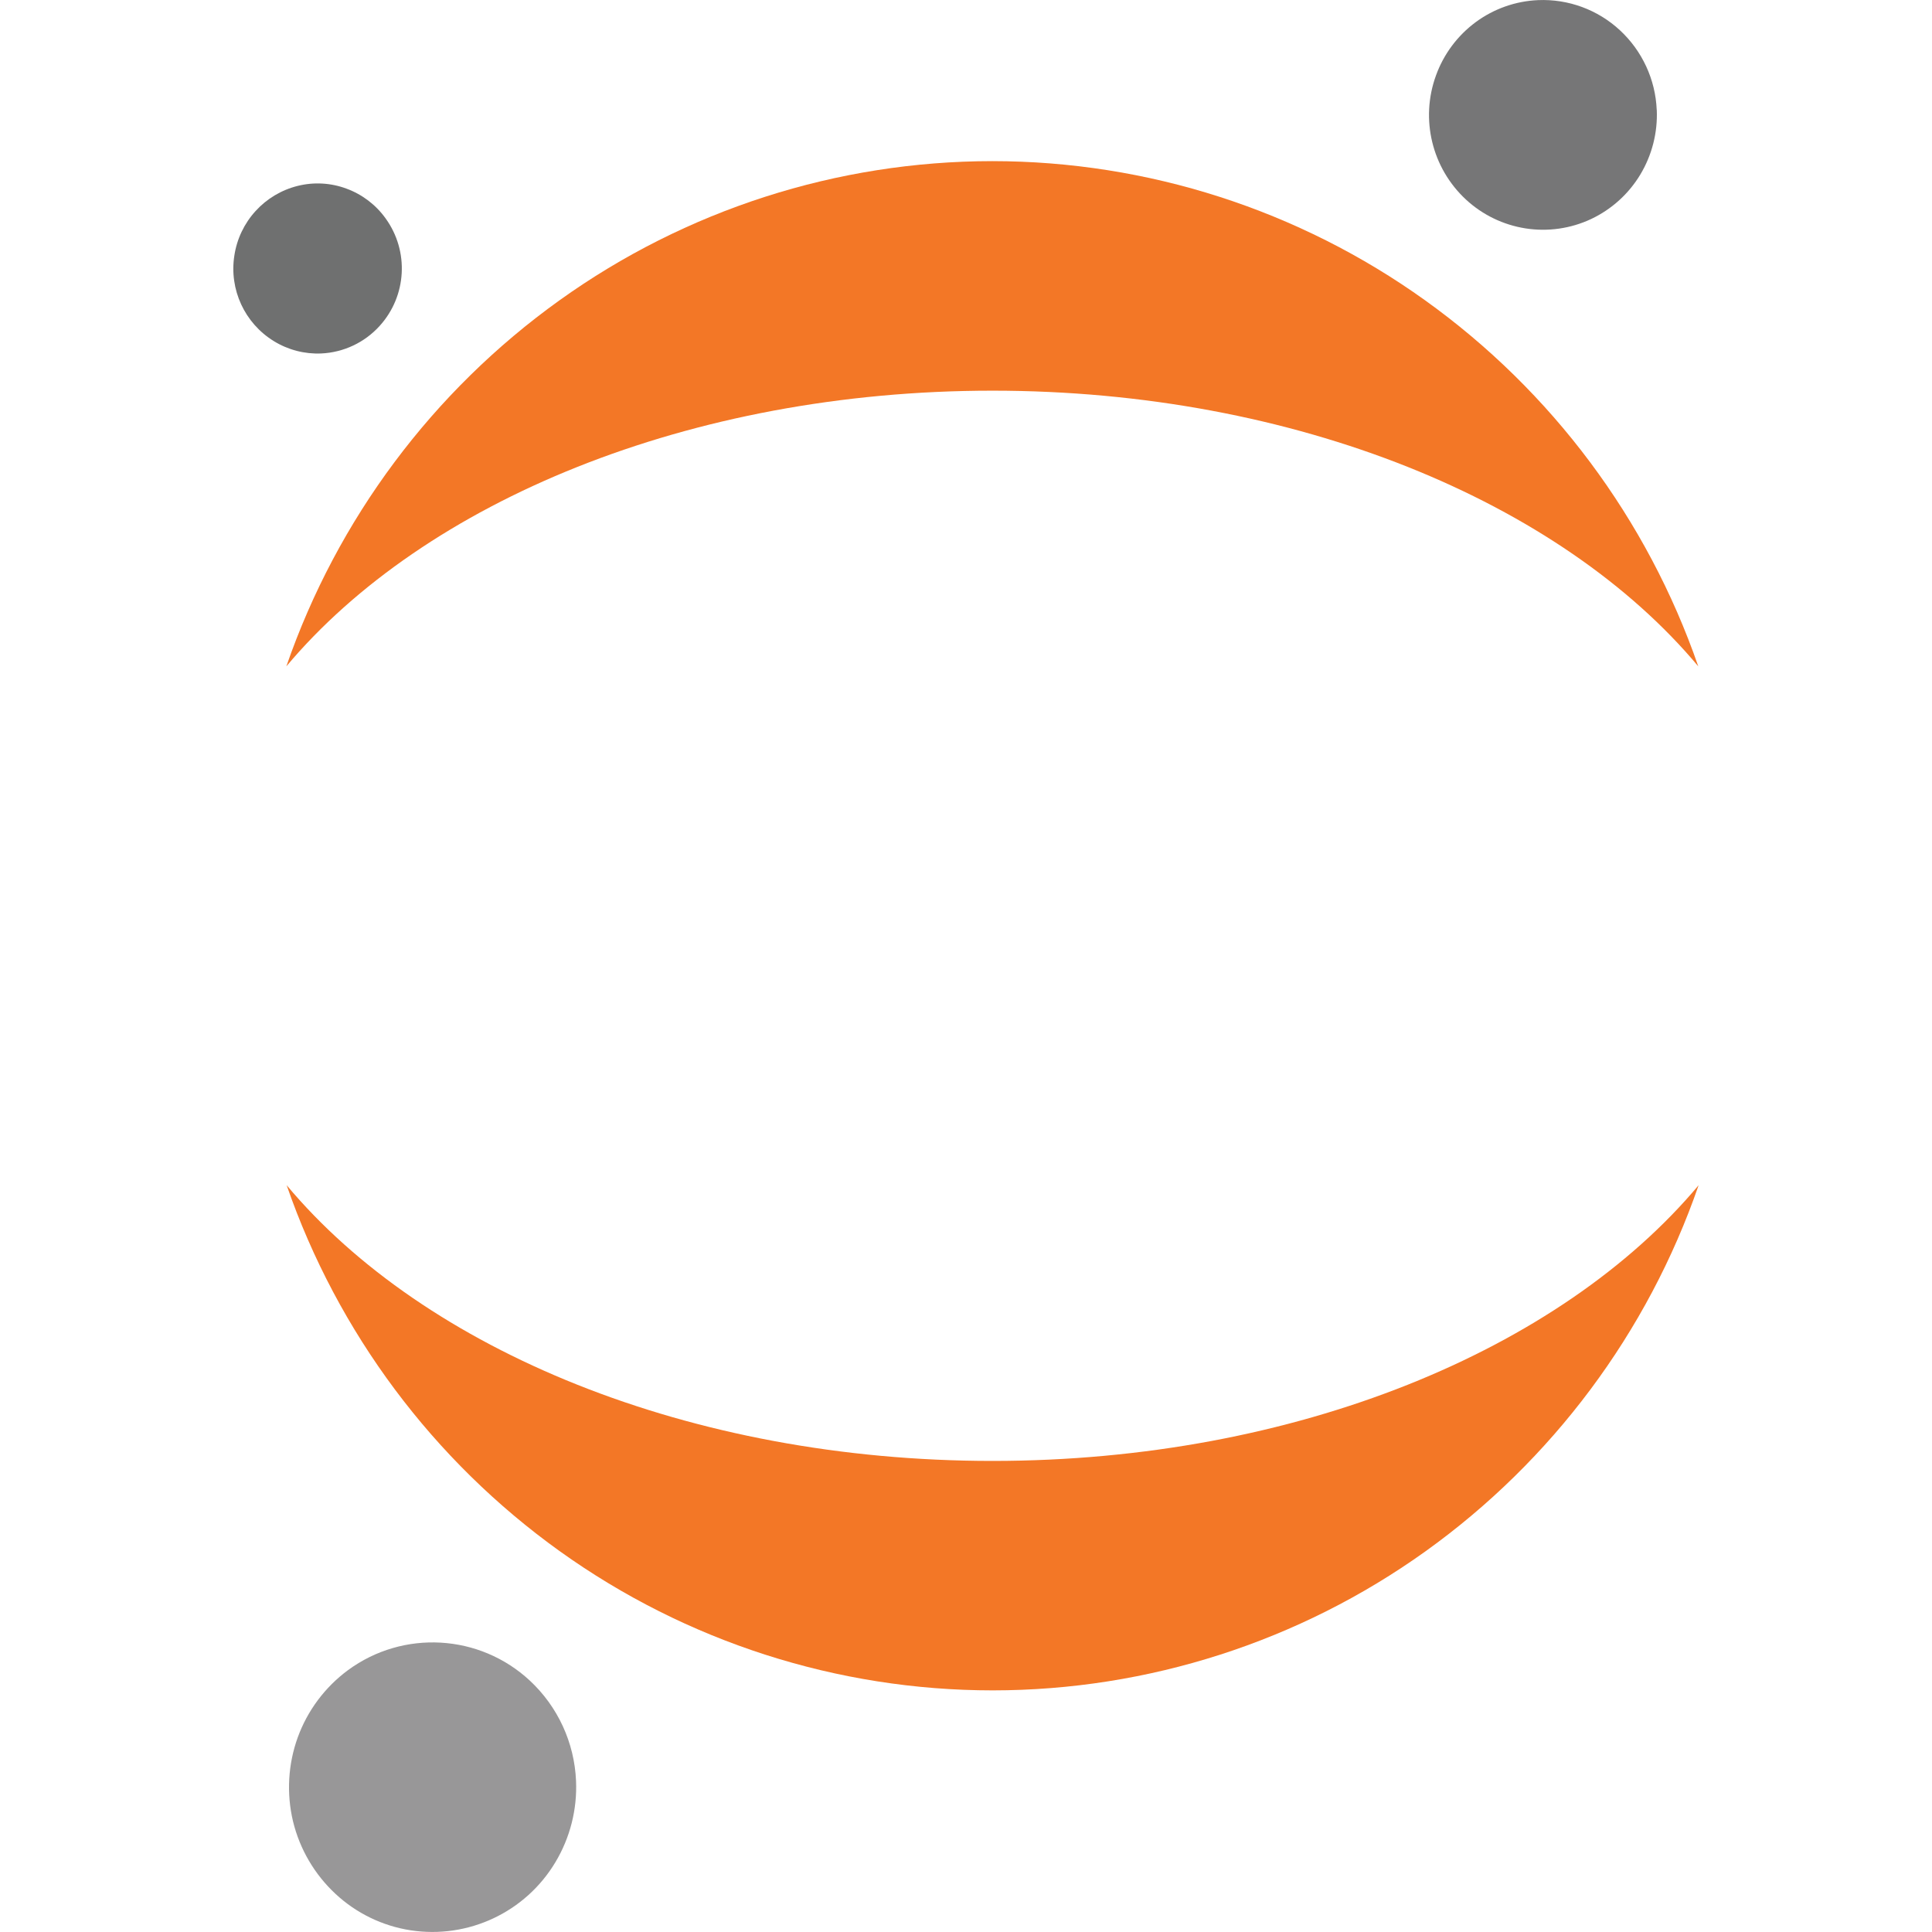
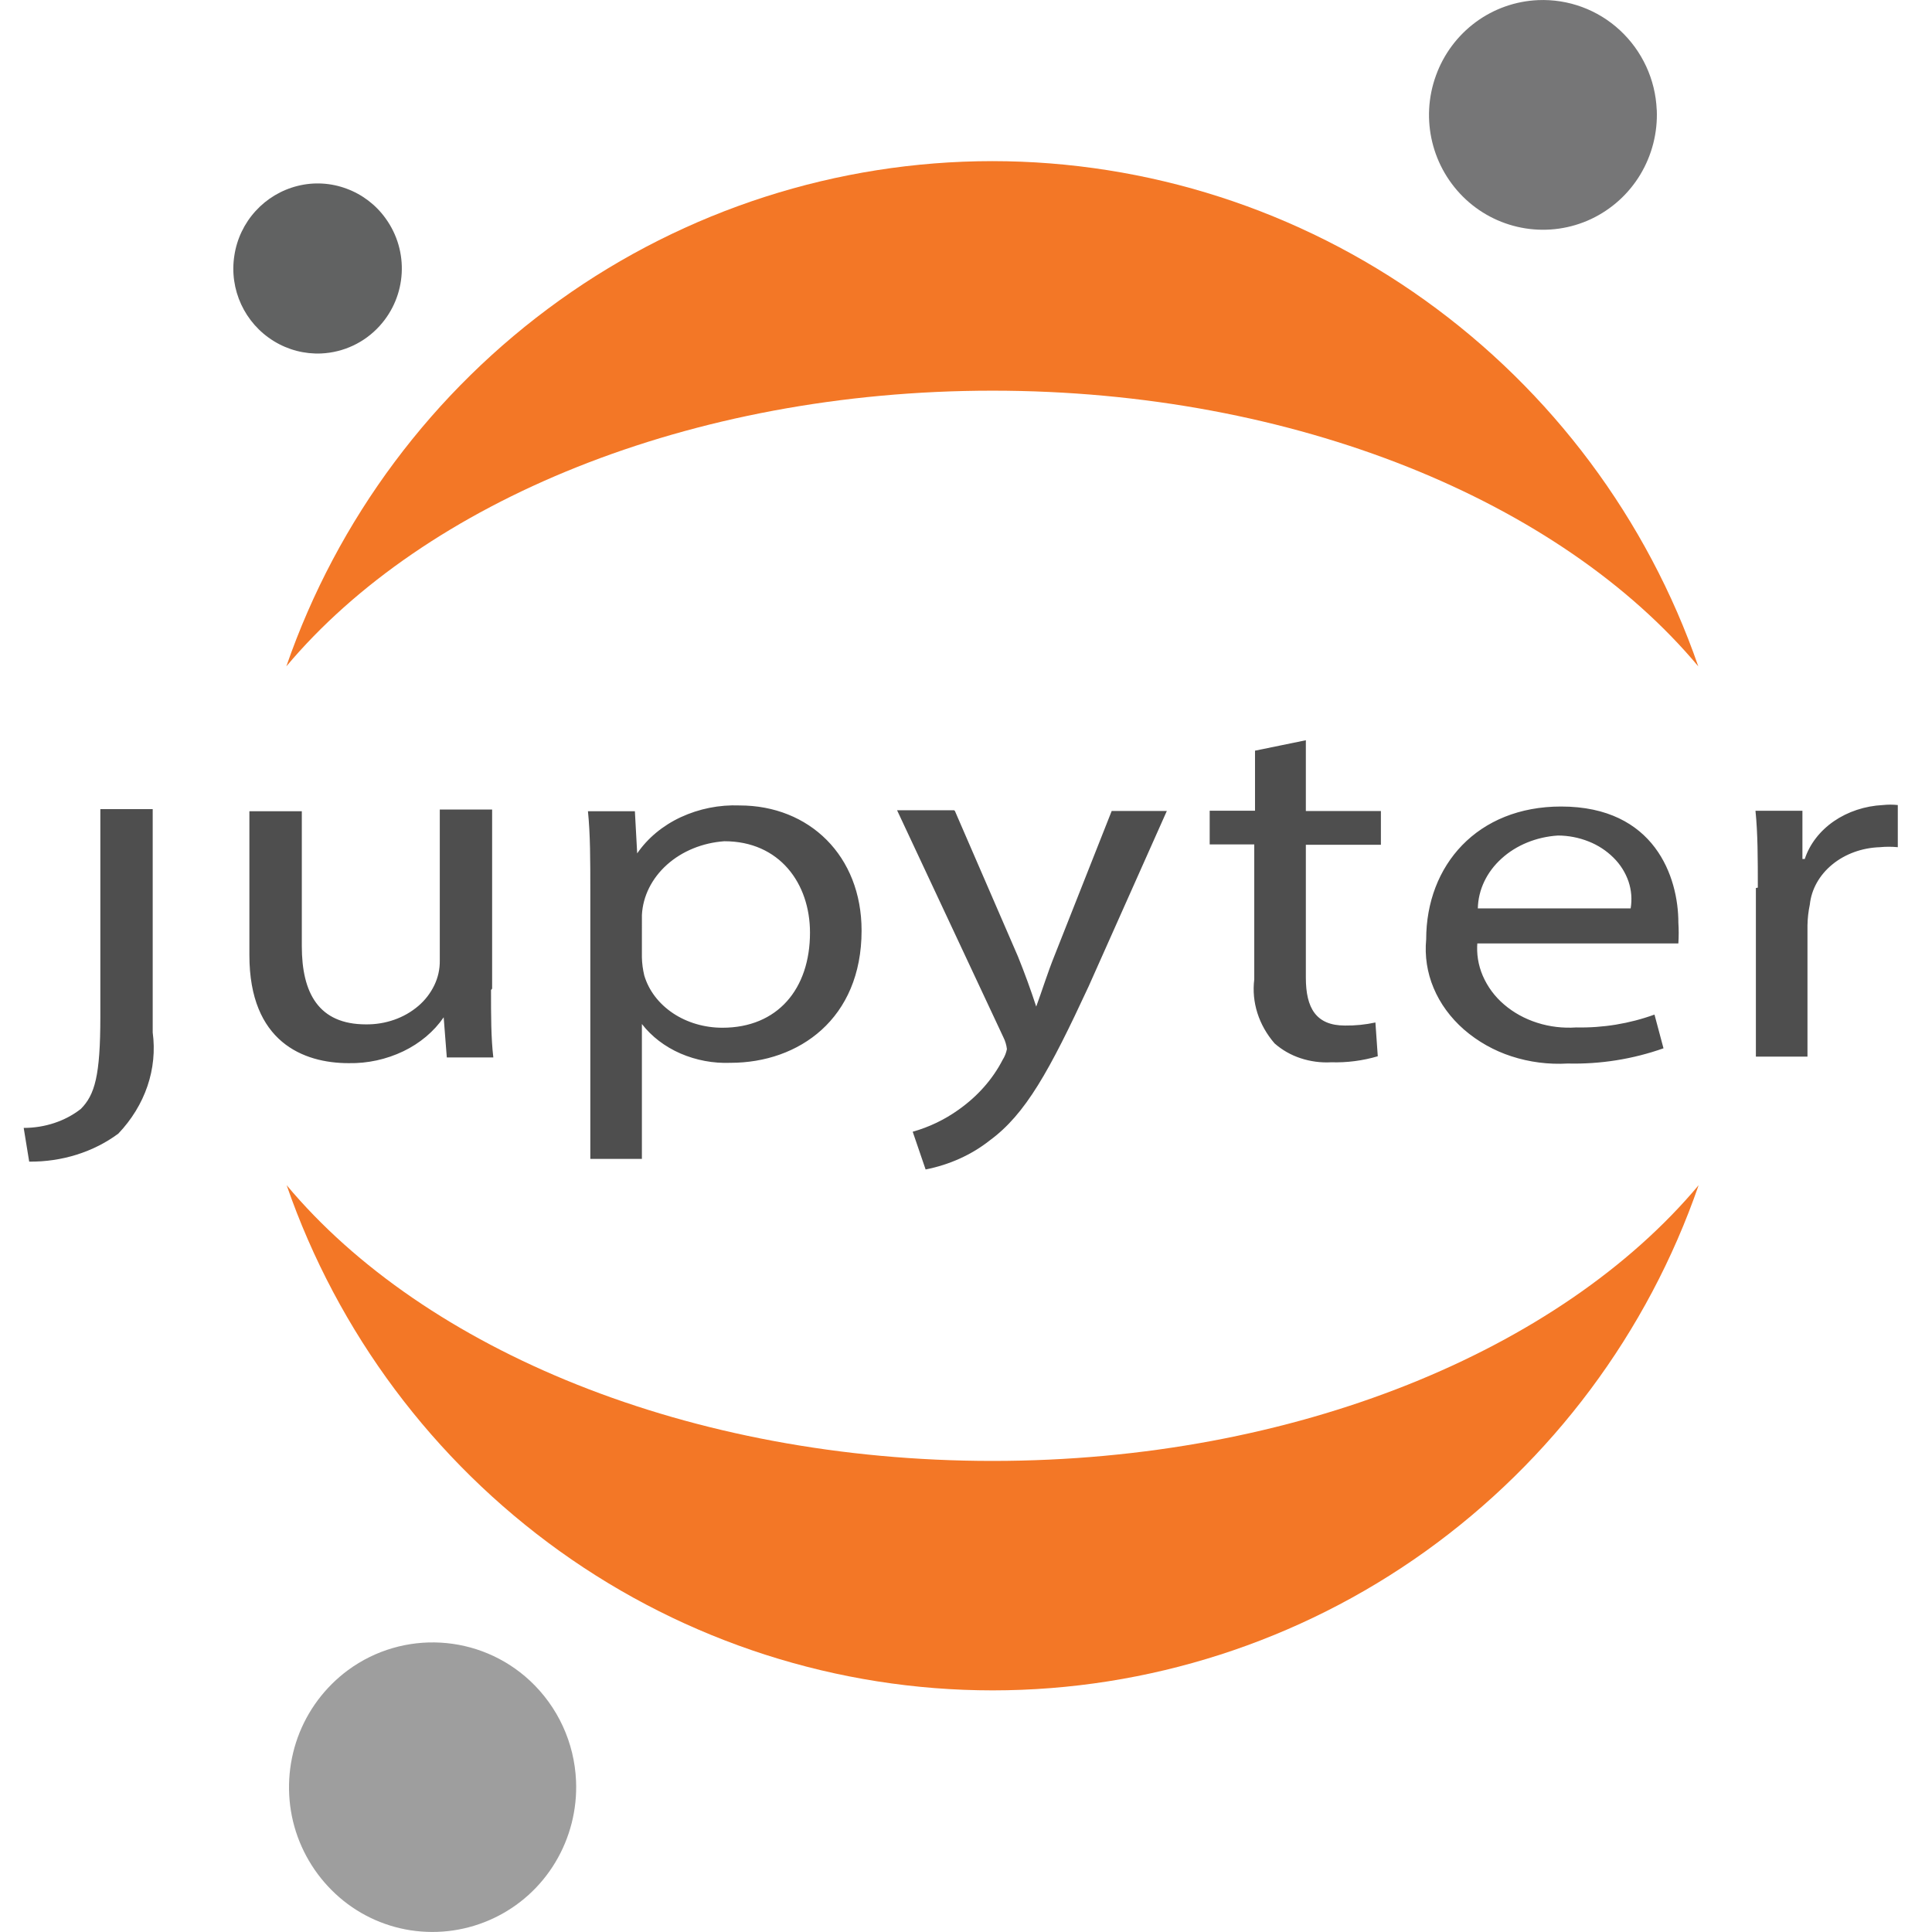
<svg xmlns="http://www.w3.org/2000/svg" viewBox="0 0 128 128">
+   <path d="M6.648 67.352c0 3.91-.363 5.183-1.296 6.12-1.036.81-2.383 1.255-3.782 1.255l.364 2.234c2.164.023 4.265-.637 5.906-1.856.883-.93 1.539-2 1.93-3.152a7.79 7.79 0 00.347-3.55V53.608H6.648zm0 0M32.531 65.59c0 1.676 0 3.172.153 4.469h-3.082l-.207-2.66c-.645.94-1.567 1.718-2.672 2.25a8.055 8.055 0 01-3.621.788c-3.004 0-6.579-1.406-6.579-7.148v-9.543h3.473v8.938c0 3.105 1.113 5.183 4.246 5.183a5.472 5.472 0 001.883-.308 4.993 4.993 0 001.594-.914 4.197 4.197 0 001.058-1.375 3.638 3.638 0 00.36-1.625V53.633h3.468V65.5zm0 0M39.11 59.063c0-2.079 0-3.778-.157-5.317h3.11l.152 2.793c.695-1.012 1.691-1.84 2.887-2.398A8.493 8.493 0 0149 53.363c4.613 0 8.082 3.332 8.082 8.29 0 5.855-4.168 8.761-8.676 8.761a7.606 7.606 0 01-3.332-.621c-1.027-.45-1.906-1.121-2.547-1.95v8.938H39.11zm3.417 4.355c.008.406.063.812.157 1.207.293.992.96 1.871 1.898 2.5s2.094.965 3.281.965c3.653 0 5.801-2.57 5.801-6.3 0-3.263-2.02-6.056-5.672-6.056-1.445.102-2.797.653-3.804 1.555-1.004.902-1.598 2.086-1.66 3.336zm0 0M63.266 53.73l4.172 9.63a50.836 50.836 0 011.214 3.328c.364-.981.75-2.235 1.22-3.395l3.78-9.563h3.653l-5.18 11.618c-2.59 5.586-4.172 8.468-6.555 10.21-1.199.95-2.664 1.61-4.246 1.922l-.855-2.5a9.76 9.76 0 003.031-1.453c1.262-.89 2.266-2.023 2.926-3.308a2.05 2.05 0 00.285-.715 2.342 2.342 0 00-.234-.781l-7.043-15.04h3.78zm0 0M86.516 49.043v4.691h4.972v2.235h-4.972v8.804c0 2.012.675 3.172 2.59 3.172a8.95 8.95 0 002.019-.203l.156 2.238a9.845 9.845 0 01-3.082.399 5.507 5.507 0 01-2.035-.27 4.921 4.921 0 01-1.719-.98c-1.054-1.219-1.535-2.734-1.347-4.246v-8.938h-2.953v-2.234h3.003v-3.977zm0 0M97.883 62.418c-.07.758.05 1.52.355 2.23a5.218 5.218 0 001.407 1.899c.625.539 1.375.953 2.203 1.215.824.265 1.71.367 2.586.308a14.312 14.312 0 005.18-.851l.597 2.234a17.75 17.75 0 01-6.344 1.008c-1.27.074-2.539-.09-3.726-.477a9.07 9.07 0 01-3.153-1.777c-.89-.781-1.578-1.719-2.008-2.75a6.664 6.664 0 01-.492-3.219c0-4.918 3.395-8.804 8.938-8.804 6.215 0 7.77 4.691 7.77 7.687.03.461.03.922 0 1.383H97.804zm10.152-2.234a3.67 3.67 0 00-.144-1.79 4.075 4.075 0 00-.993-1.57 4.844 4.844 0 00-1.656-1.078 5.534 5.534 0 00-2.023-.39c-1.422.09-2.758.632-3.739 1.527-.984.89-1.543 2.066-1.57 3.3zm0 0M116.46 58.809c0-1.918 0-3.575-.155-5.094h3.11v3.195h.155c.325-.984 1-1.86 1.926-2.5.93-.64 2.067-1.015 3.254-1.074.324-.035.656-.035.984 0v2.793a6.071 6.071 0 00-1.191 0c-1.176.039-2.297.445-3.148 1.144-.856.7-1.383 1.645-1.489 2.653-.097.46-.148.922-.156 1.386v8.692h-3.418V58.832zm0 0" fill="#4e4e4e" />
  <path d="M109.766 7.281a7.691 7.691 0 01-1.09 4.282 7.583 7.583 0 01-3.262 2.949 7.49 7.49 0 01-4.34.62 7.525 7.525 0 01-3.953-1.913A7.642 7.642 0 0195.137 5a7.606 7.606 0 012.629-3.531 7.509 7.509 0 014.136-1.461 7.51 7.51 0 015.422 1.996 7.627 7.627 0 012.438 5.273zm0 0" fill="#767677" />
  <path d="M65.758 96.79c-20.098 0-37.649-7.364-46.766-18.267a49.95 49.95 0 0018.102 24.254 49.251 49.251 0 0028.676 9.215 49.279 49.279 0 0028.675-9.215 49.917 49.917 0 0018.094-24.254C103.406 89.426 85.855 96.79 65.758 96.79zm0 0M65.75 25.883c20.098 0 37.652 7.367 46.766 18.265a49.95 49.95 0 00-18.102-24.253 49.27 49.27 0 00-28.672-9.22 49.27 49.27 0 00-28.672 9.22A49.909 49.909 0 0018.97 44.148C28.102 33.27 45.652 25.883 65.75 25.883zm0 0" fill="#f37726" />
-   <path d="M38.164 117.984a9.671 9.671 0 01-1.371 5.399 9.5 9.5 0 01-9.59 4.504 9.405 9.405 0 01-4.98-2.418 9.671 9.671 0 01-2.809-4.797 9.73 9.73 0 01.313-5.567 9.624 9.624 0 013.328-4.453 9.466 9.466 0 0112.043.688 9.63 9.63 0 013.066 6.648zm0 0" fill="#989798" />
-   <path d="M21.285 23.418a5.53 5.53 0 01-3.14-.816 5.627 5.627 0 01-2.618-5.672 5.612 5.612 0 011.407-2.95 5.593 5.593 0 012.789-1.664 5.46 5.46 0 013.238.184 5.539 5.539 0 012.586 1.969 5.66 5.66 0 01-.399 7.129 5.557 5.557 0 01-3.867 1.82zm0 0" fill="#6f7070" />
+   <path d="M38.164 117.984a9.671 9.671 0 01-1.371 5.399 9.5 9.5 0 01-9.59 4.504 9.405 9.405 0 01-4.98-2.418 9.671 9.671 0 01-2.809-4.797 9.73 9.73 0 01.313-5.567 9.624 9.624 0 013.328-4.453 9.466 9.466 0 0112.043.688 9.63 9.63 0 013.066 6.648zm0 0" fill="#9e9e9e" />
+   <path d="M21.285 23.418a5.53 5.53 0 01-3.14-.816 5.627 5.627 0 01-2.618-5.672 5.612 5.612 0 011.407-2.95 5.593 5.593 0 012.789-1.664 5.46 5.46 0 013.238.184 5.539 5.539 0 012.586 1.969 5.66 5.66 0 01-.399 7.129 5.557 5.557 0 01-3.867 1.82zm0 0" fill="#616262" />
</svg>
